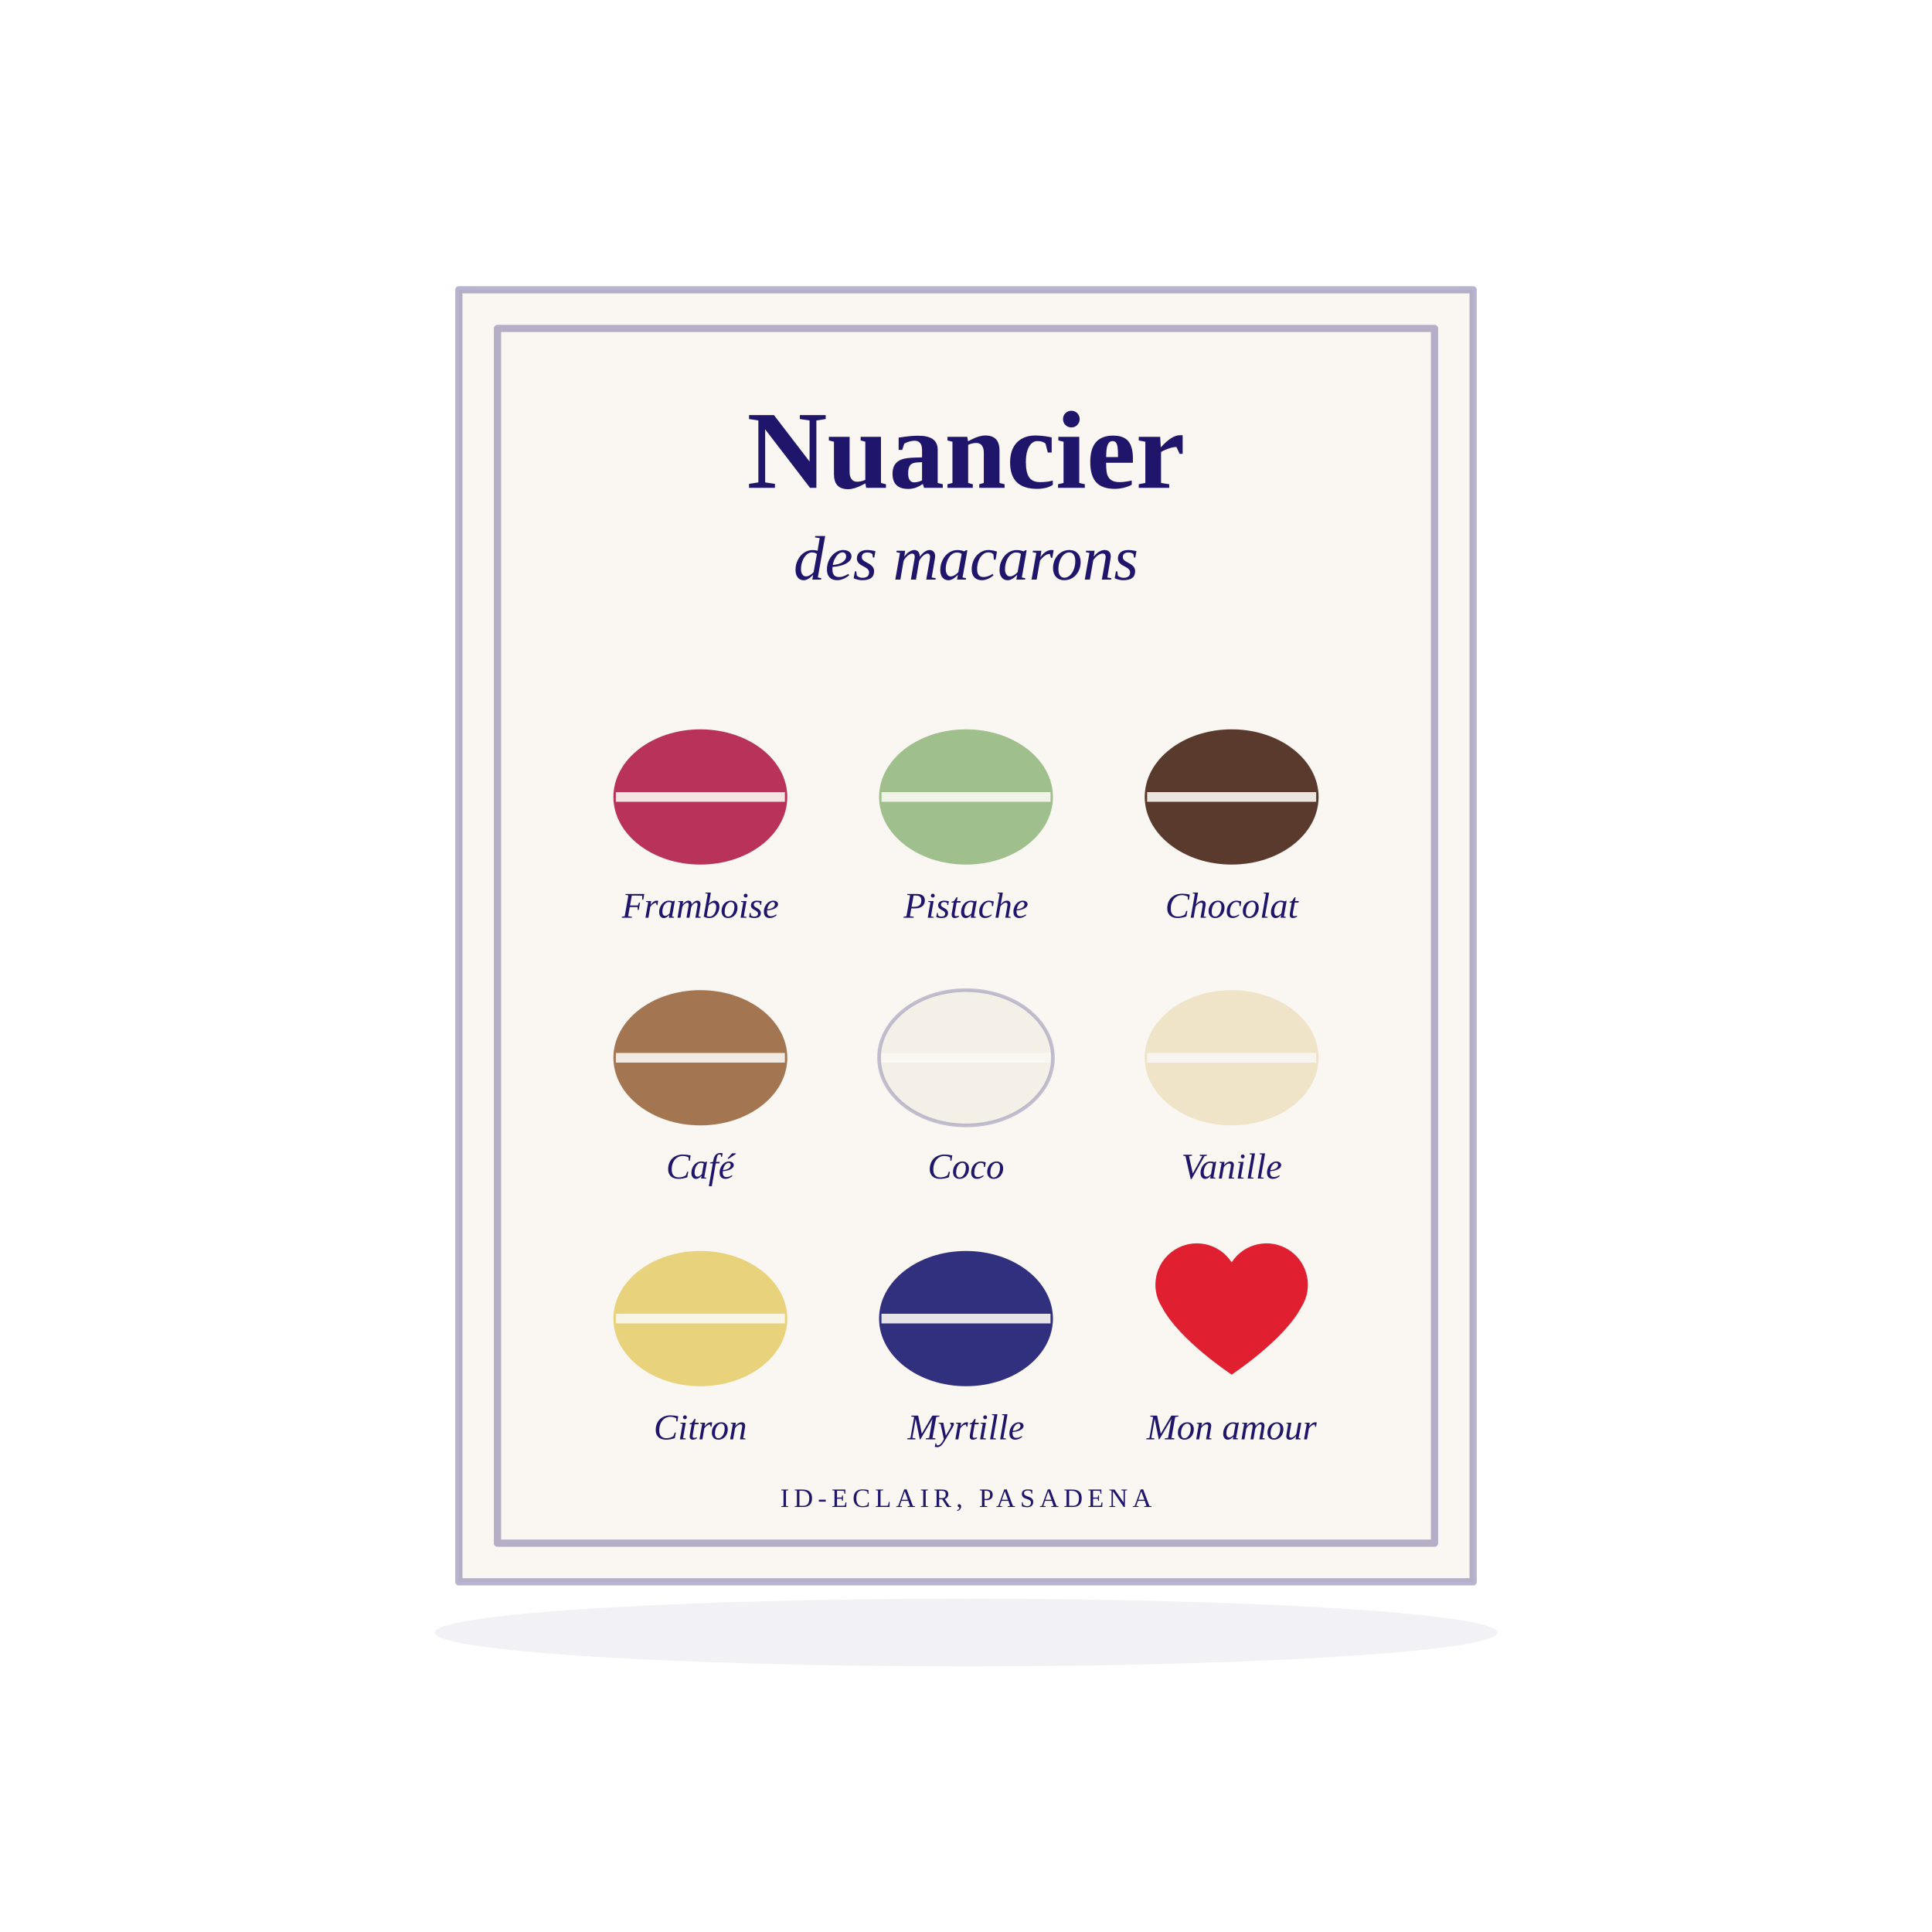
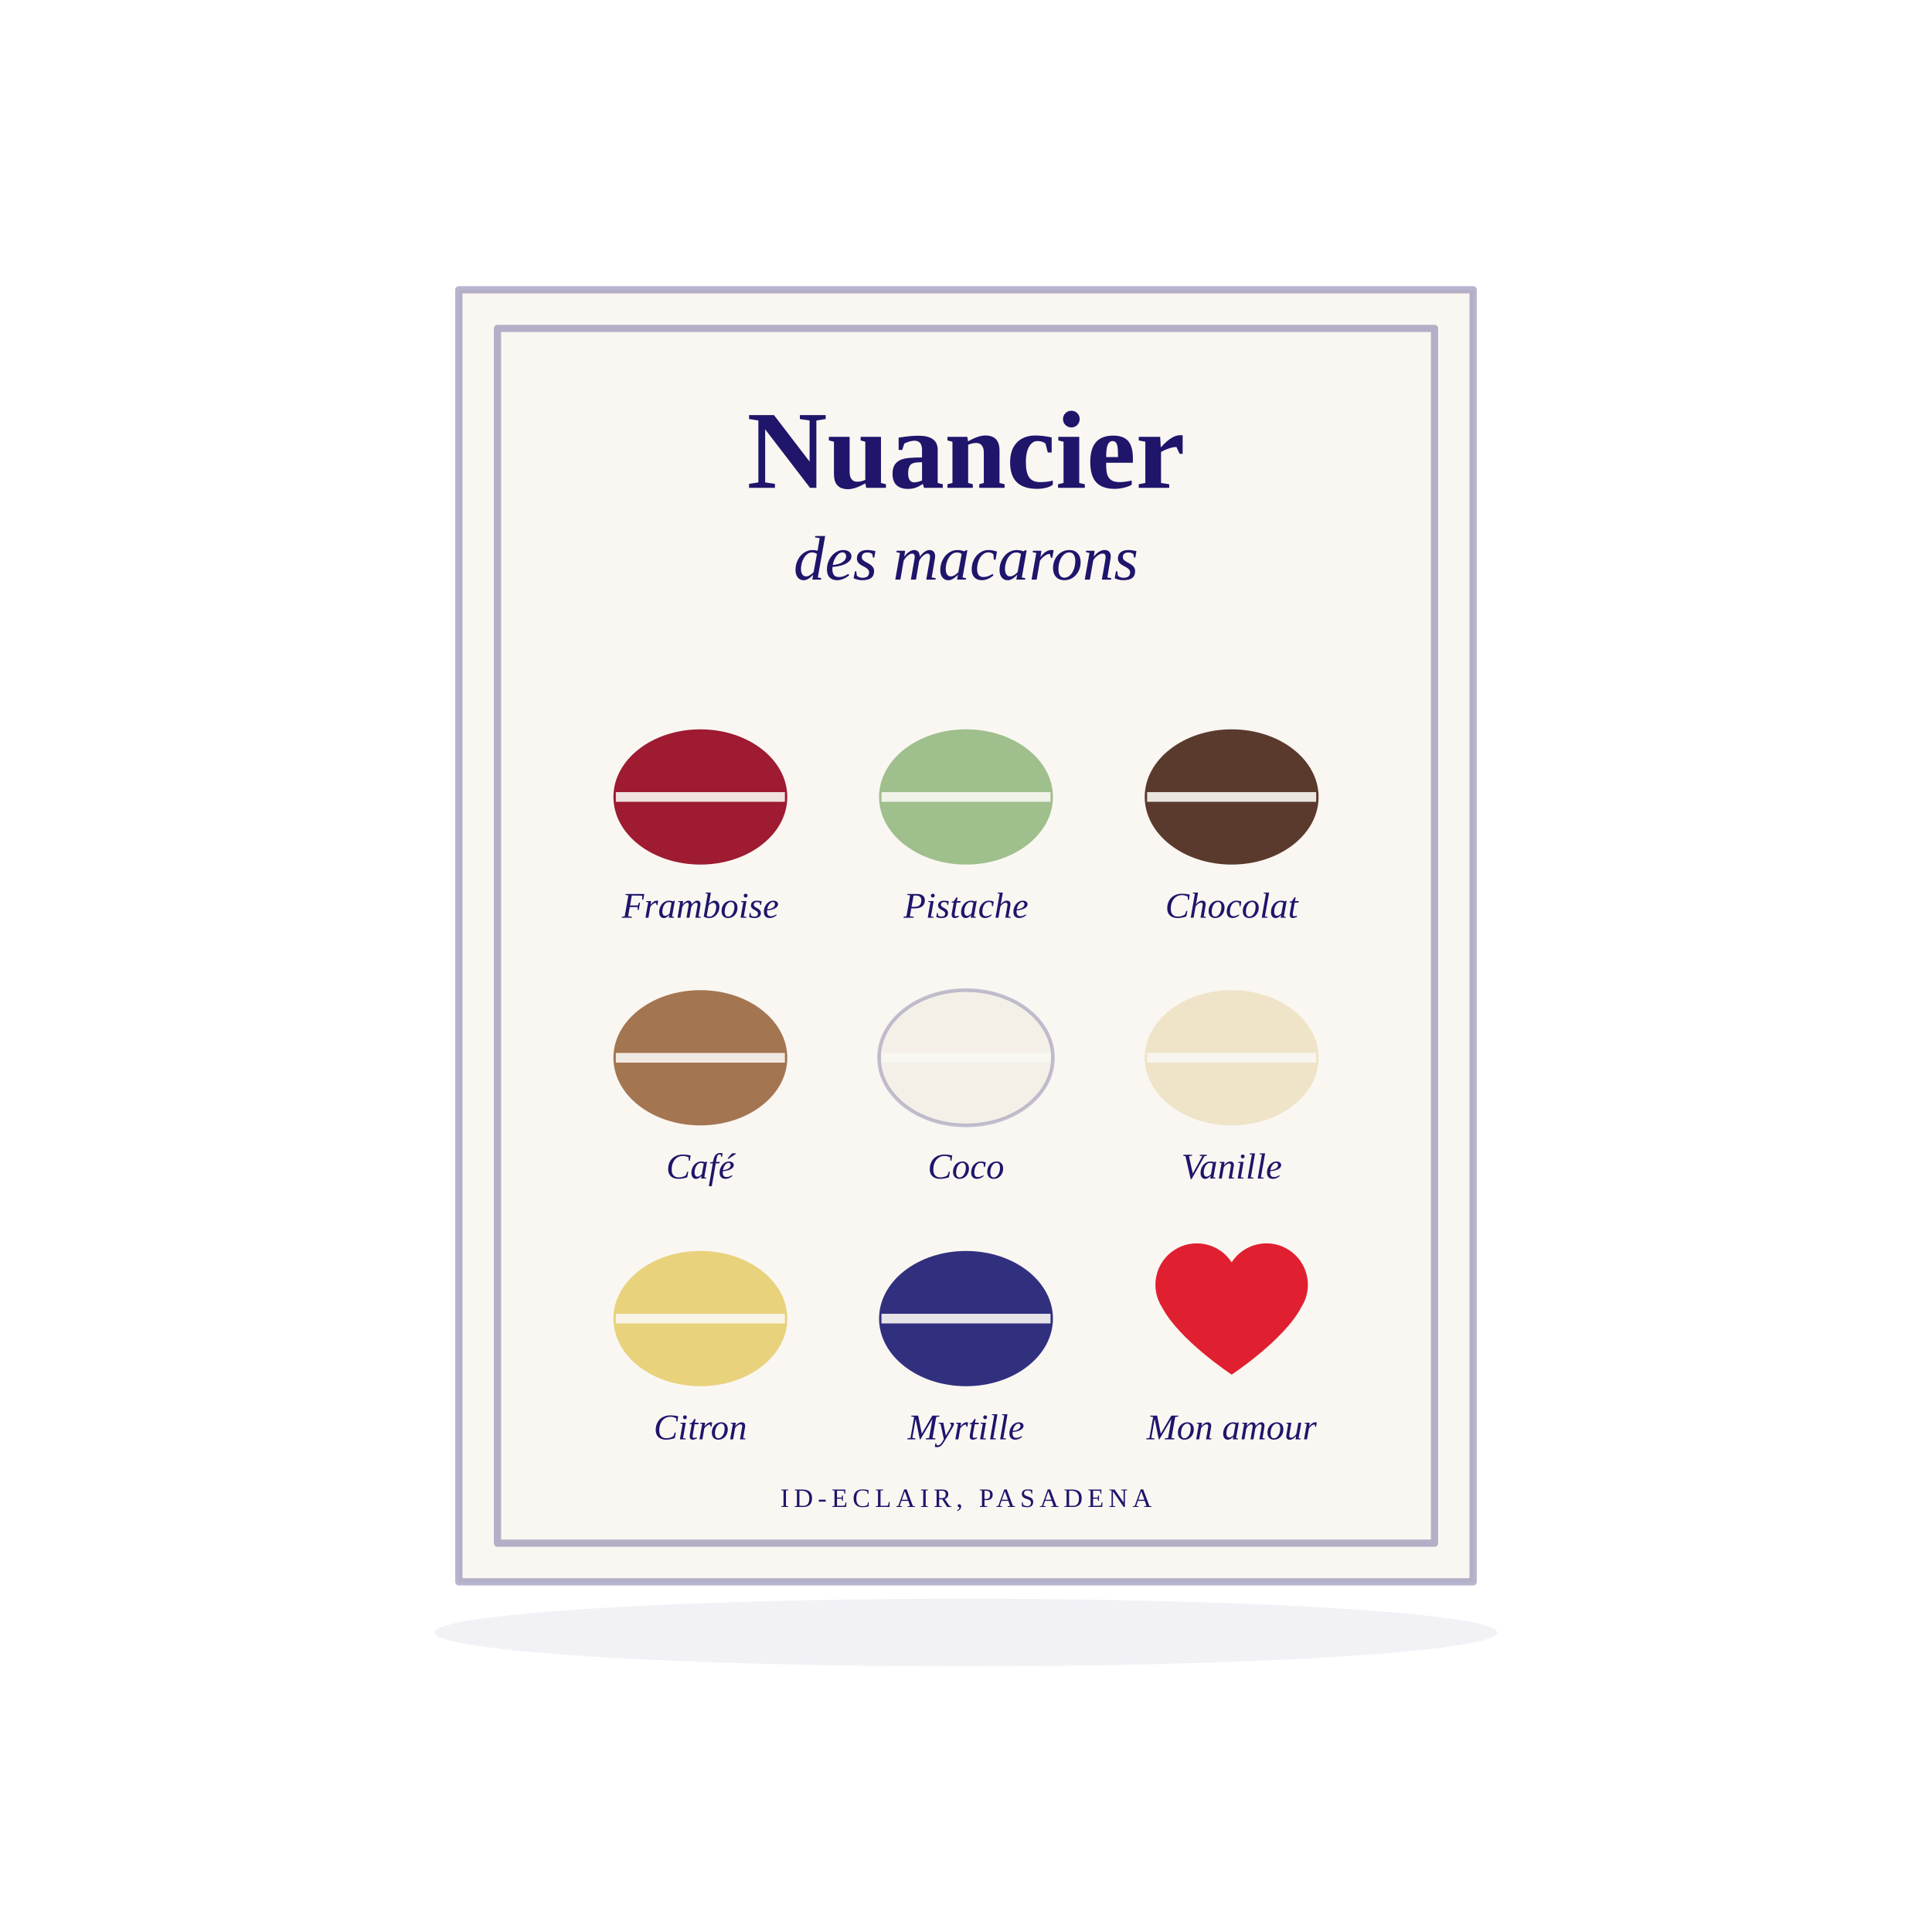
<svg xmlns="http://www.w3.org/2000/svg" viewBox="0 0 800 800" width="800" height="800" role="img" aria-labelledby="t">
  <defs>
    <style>.p{fill:#faf7f2;stroke:#1f156b;stroke-opacity:.32;stroke-width:3;stroke-linejoin:round}.l{fill:none;stroke:#1f156b;stroke-opacity:.32;stroke-width:3;stroke-linecap:round;stroke-linejoin:round}.o{fill:none;stroke:#1f156b;stroke-opacity:.32;stroke-linecap:round;stroke-linejoin:round}.i{fill:none;stroke:#faf7f2;stroke-linecap:round;stroke-linejoin:round}.t{font-family:'Bodoni Moda',Didot,'Bodoni 72','Times New Roman',serif;fill:#1f156b;text-anchor:middle}.it{font-style:italic;font-weight:500}.sb{font-weight:600}.cap{font-weight:500;letter-spacing:.18em}.h{fill:#e02030}</style>
    <path id="hz" d="M12 21s-7-4.6-9.3-9A5.5 5.5 0 0 1 12 6a5.5 5.5 0 0 1 9.3 6c-2.3 4.4-9.3 9-9.3 9z" />
  </defs>
  <ellipse cx="400" cy="676" rx="220" ry="14" fill="#1f156b" opacity=".06" />
  <rect class="p" x="190" y="120" width="420" height="535" />
  <rect class="l" x="206" y="136" width="388" height="503" stroke-opacity=".18" />
  <text x="400" y="202" class="t sb" font-size="46">Nuancier</text>
  <text x="400" y="240" class="t it" font-size="26">des macarons</text>
-   <ellipse cx="290" cy="330" rx="36" ry="28" fill="#b8325a" />
+   <ellipse cx="290" cy="330" rx="36" ry="28" fill="#9e1b32" />
  <path d="M255 330H325" stroke="#faf7f2" stroke-width="4" opacity=".9" />
  <text x="290" y="380" class="t it" font-size="15">Framboise</text>
  <ellipse cx="400" cy="330" rx="36" ry="28" fill="#9fbf8c" />
  <path d="M365 330H435" stroke="#faf7f2" stroke-width="4" opacity=".9" />
  <text x="400" y="380" class="t it" font-size="15">Pistache</text>
  <ellipse cx="510" cy="330" rx="36" ry="28" fill="#5b3a2e" />
  <path d="M475 330H545" stroke="#faf7f2" stroke-width="4" opacity=".9" />
  <text x="510" y="380" class="t it" font-size="15">Chocolat</text>
  <ellipse cx="290" cy="438" rx="36" ry="28" fill="#a47551" />
  <path d="M255 438H325" stroke="#faf7f2" stroke-width="4" opacity=".9" />
  <text x="290" y="488" class="t it" font-size="15">Café</text>
  <ellipse cx="400" cy="438" rx="36" ry="28" fill="#f4f0e8" stroke="#1f156b" stroke-opacity=".25" stroke-width="1.5" />
  <path d="M365 438H435" stroke="#faf7f2" stroke-width="4" opacity=".9" />
  <text x="400" y="488" class="t it" font-size="15">Coco</text>
  <ellipse cx="510" cy="438" rx="36" ry="28" fill="#efe4c8" />
  <path d="M475 438H545" stroke="#faf7f2" stroke-width="4" opacity=".9" />
  <text x="510" y="488" class="t it" font-size="15">Vanille</text>
  <ellipse cx="290" cy="546" rx="36" ry="28" fill="#e8d27c" />
  <path d="M255 546H325" stroke="#faf7f2" stroke-width="4" opacity=".9" />
  <text x="290" y="596" class="t it" font-size="15">Citron</text>
  <ellipse cx="400" cy="546" rx="36" ry="28" fill="#31307f" />
  <path d="M365 546H435" stroke="#faf7f2" stroke-width="4" opacity=".9" />
  <text x="400" y="596" class="t it" font-size="15">Myrtille</text>
  <use href="#hz" class="h" transform="translate(472.8 504.1) scale(3.1)" />
  <text x="510" y="596" class="t it" font-size="15">Mon amour</text>
  <text x="400" y="624" class="t cap" font-size="11">ID-ECLAIR, PASADENA</text>
</svg>
